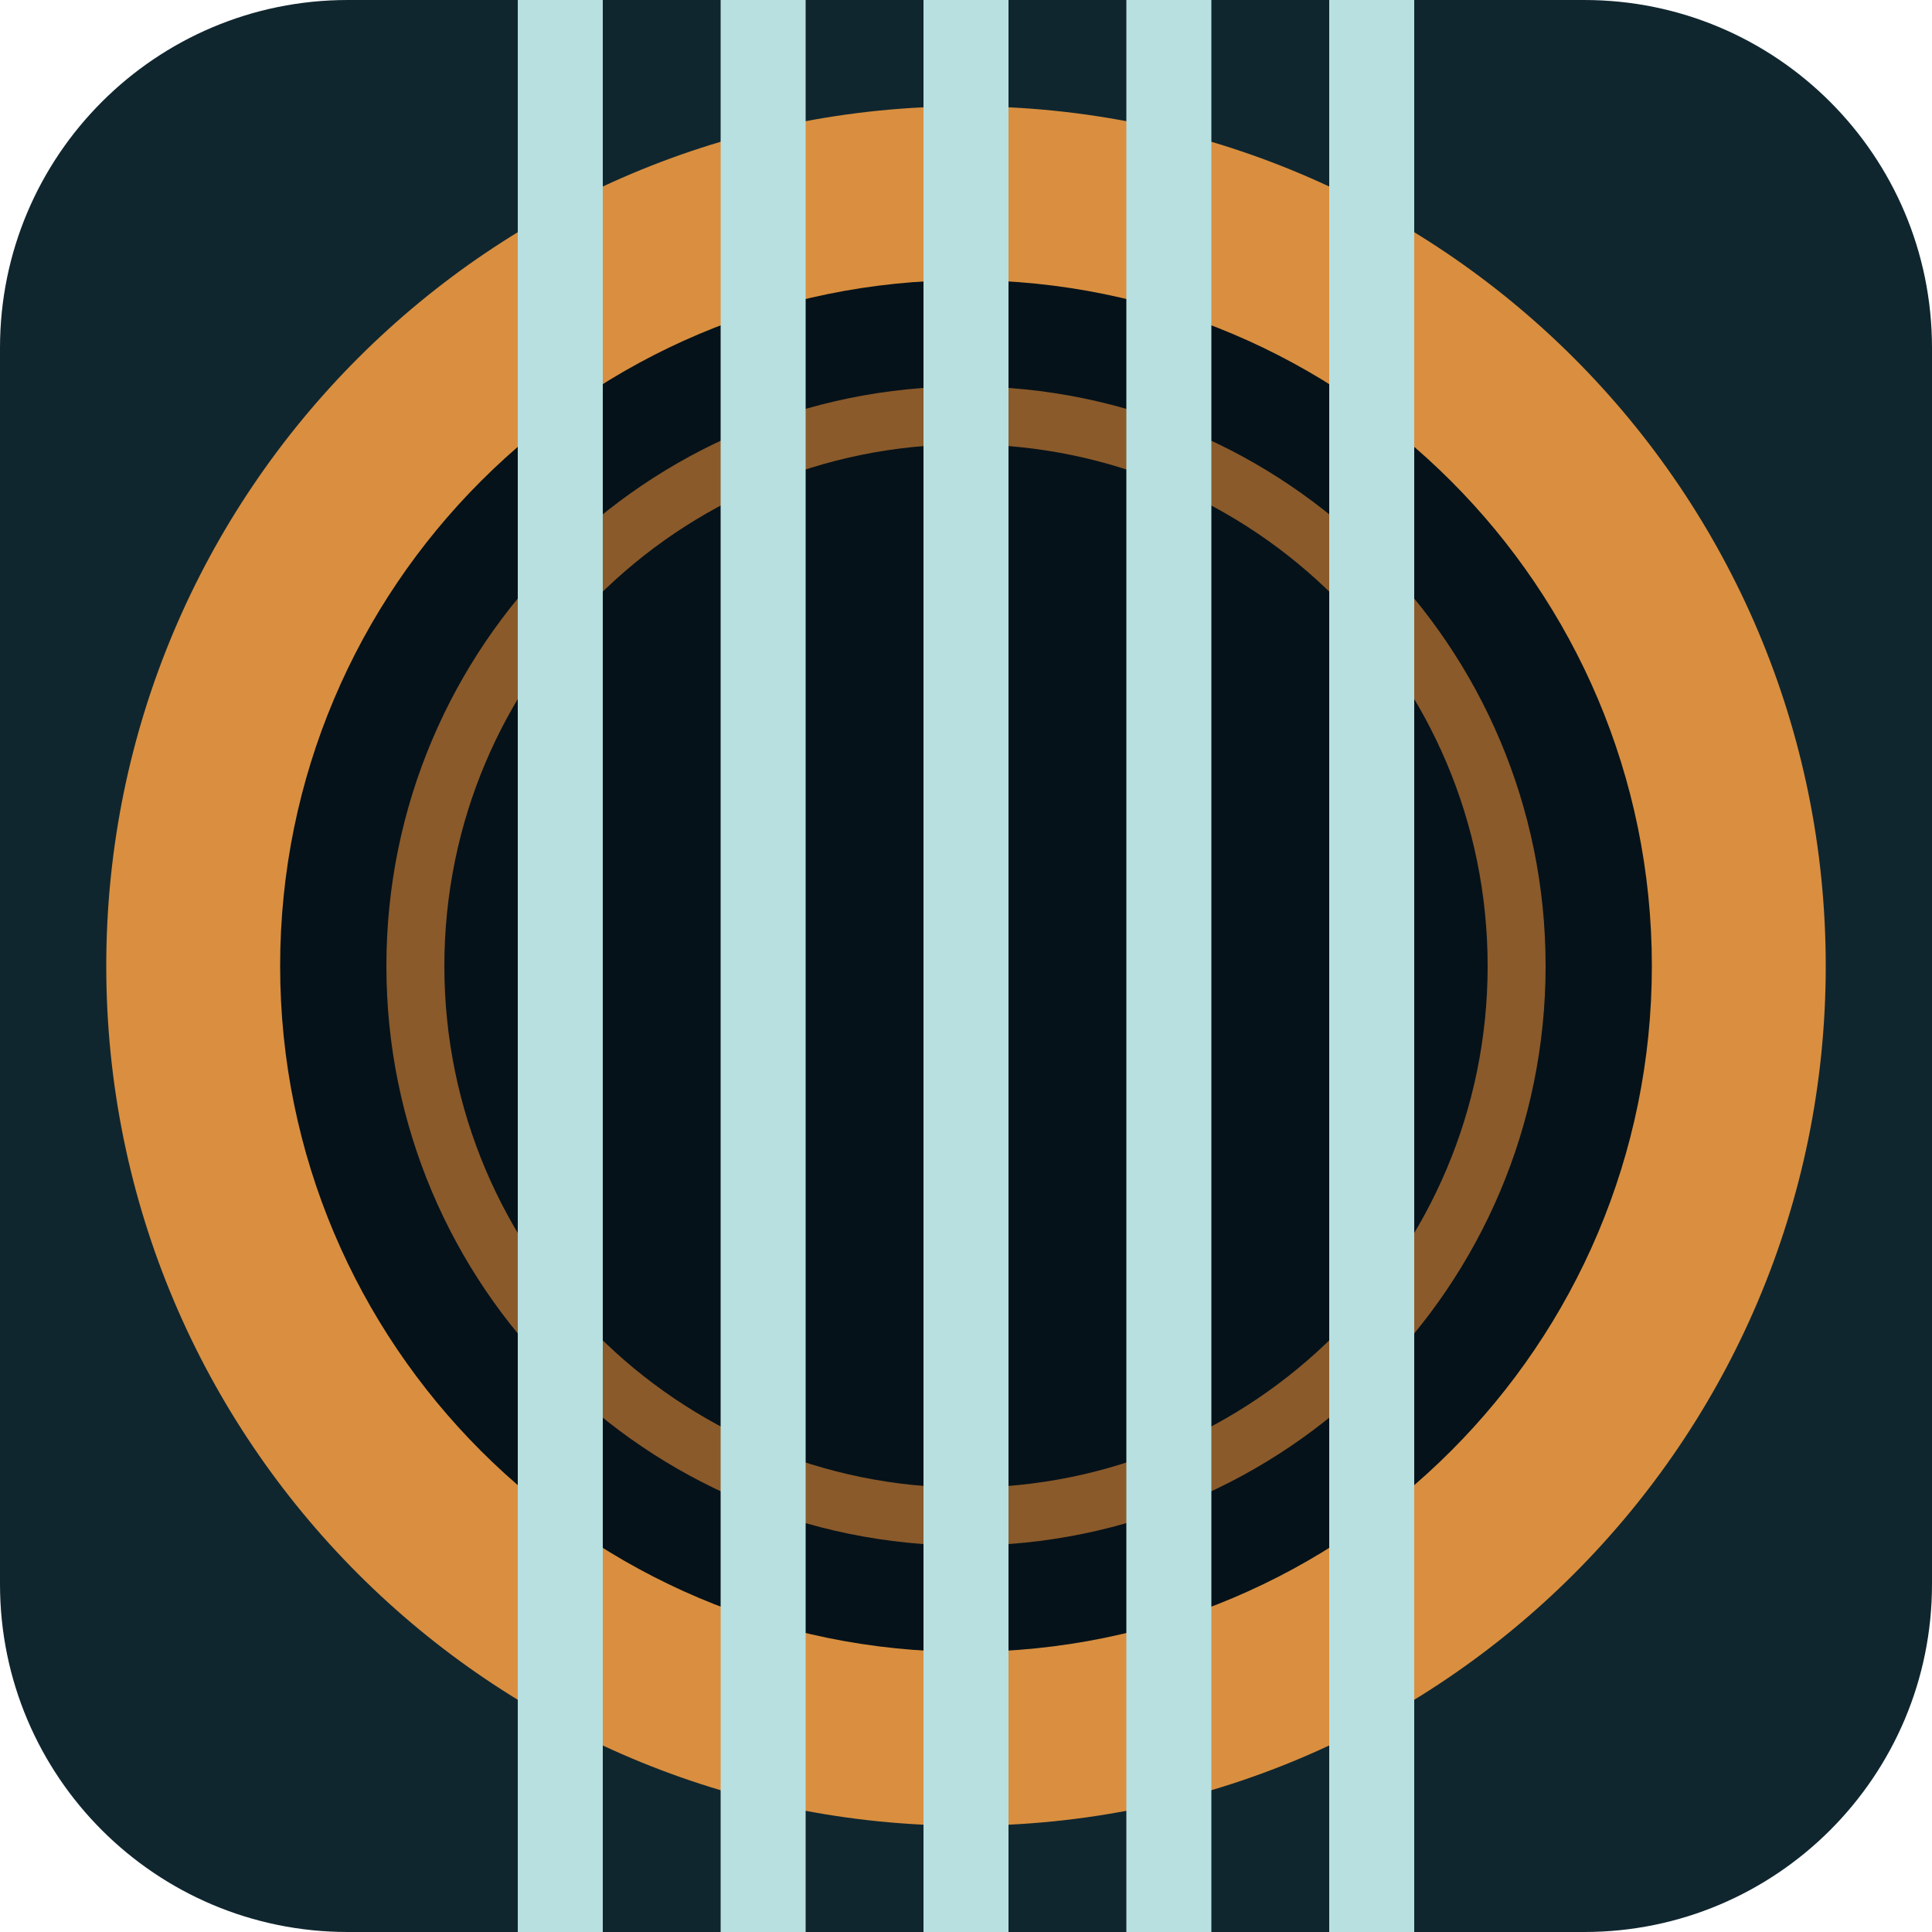
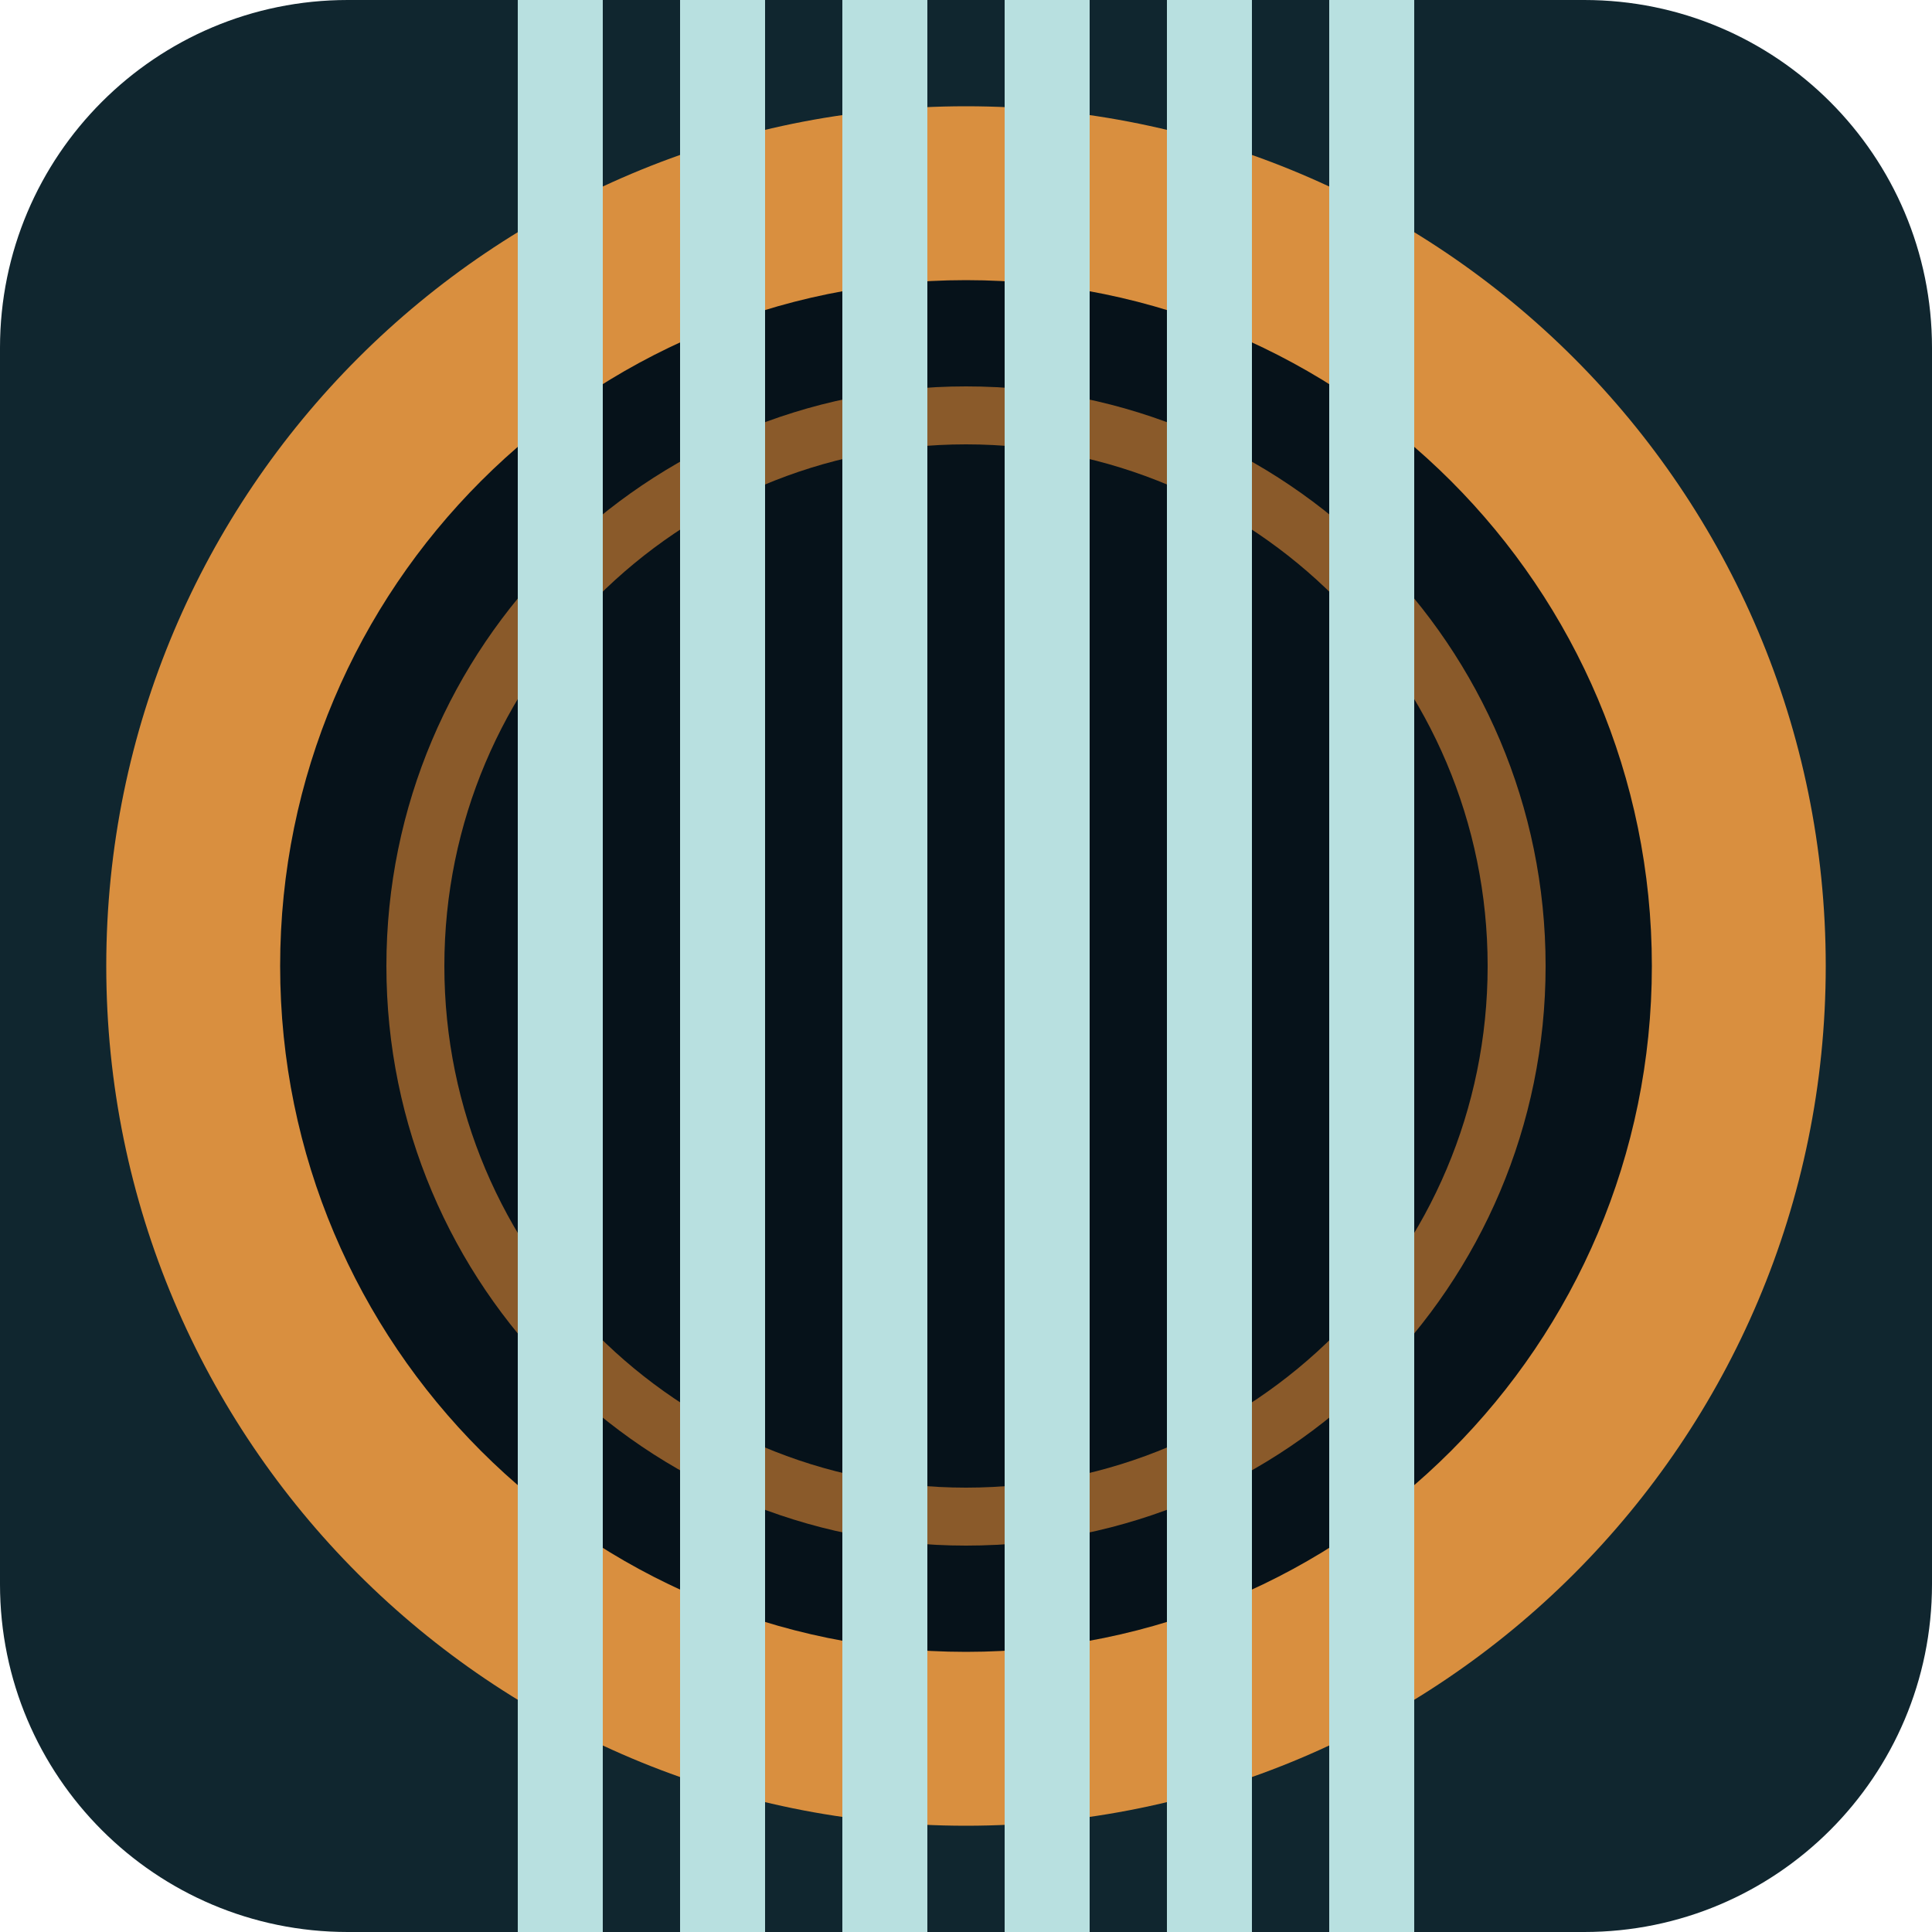
<svg xmlns="http://www.w3.org/2000/svg" viewBox="0 0 100 100">
  <rect width="100" height="100" rx="18" fill="#10262f" />
  <circle cx="50" cy="50" r="44.5" fill="#d98f3f" />
  <circle cx="50" cy="50" r="35.5" fill="#06121a" />
  <circle cx="50" cy="50" r="30" fill="#8a5a2a" />
  <circle cx="50" cy="50" r="27" fill="#06121a" />
  <rect x="26.8" y="0" width="4.4" height="100" fill="#b8e0e0" />
-   <rect x="37.3" y="0" width="4.4" height="100" fill="#b8e0e0" />
-   <rect x="47.8" y="0" width="4.4" height="100" fill="#b8e0e0" />
-   <rect x="58.3" y="0" width="4.4" height="100" fill="#b8e0e0" />
+   <rect x="35.2" y="0" width="4.4" height="100" fill="#b8e0e0" />
+   <rect x="43.6" y="0" width="4.4" height="100" fill="#b8e0e0" />
+   <rect x="52" y="0" width="4.4" height="100" fill="#b8e0e0" />
+   <rect x="60.4" y="0" width="4.4" height="100" fill="#b8e0e0" />
  <rect x="68.8" y="0" width="4.4" height="100" fill="#b8e0e0" />
</svg>
